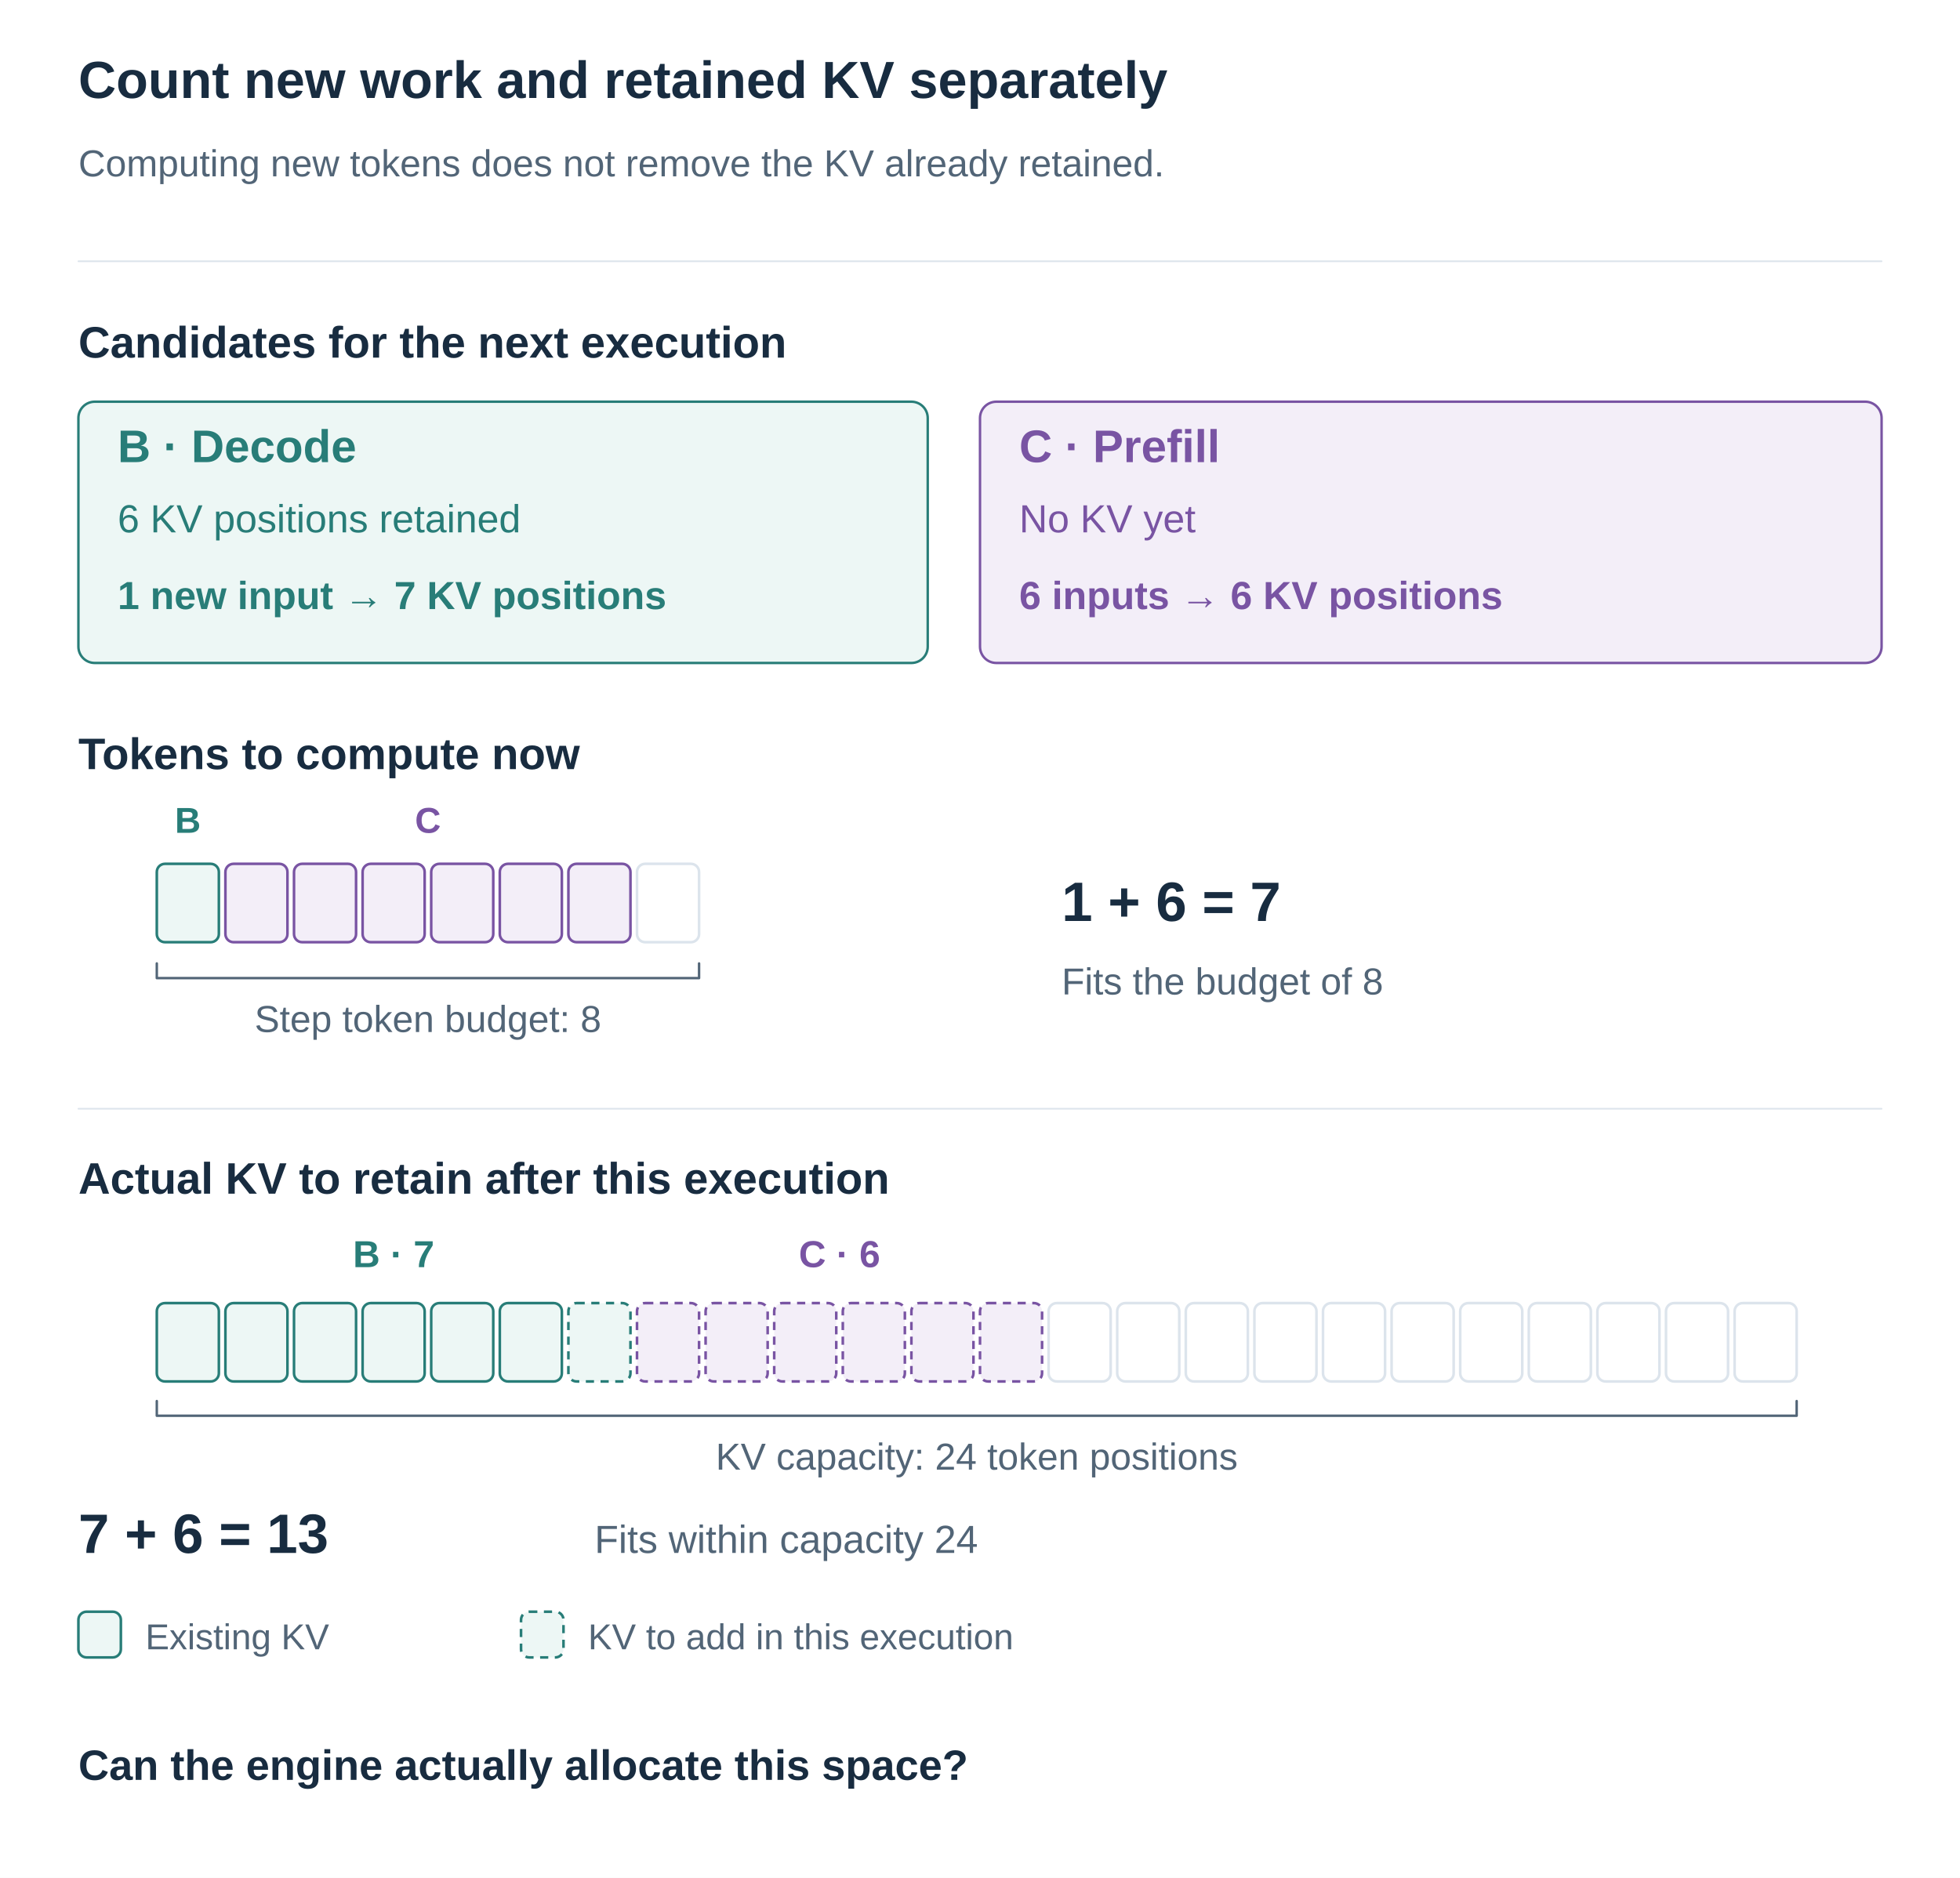
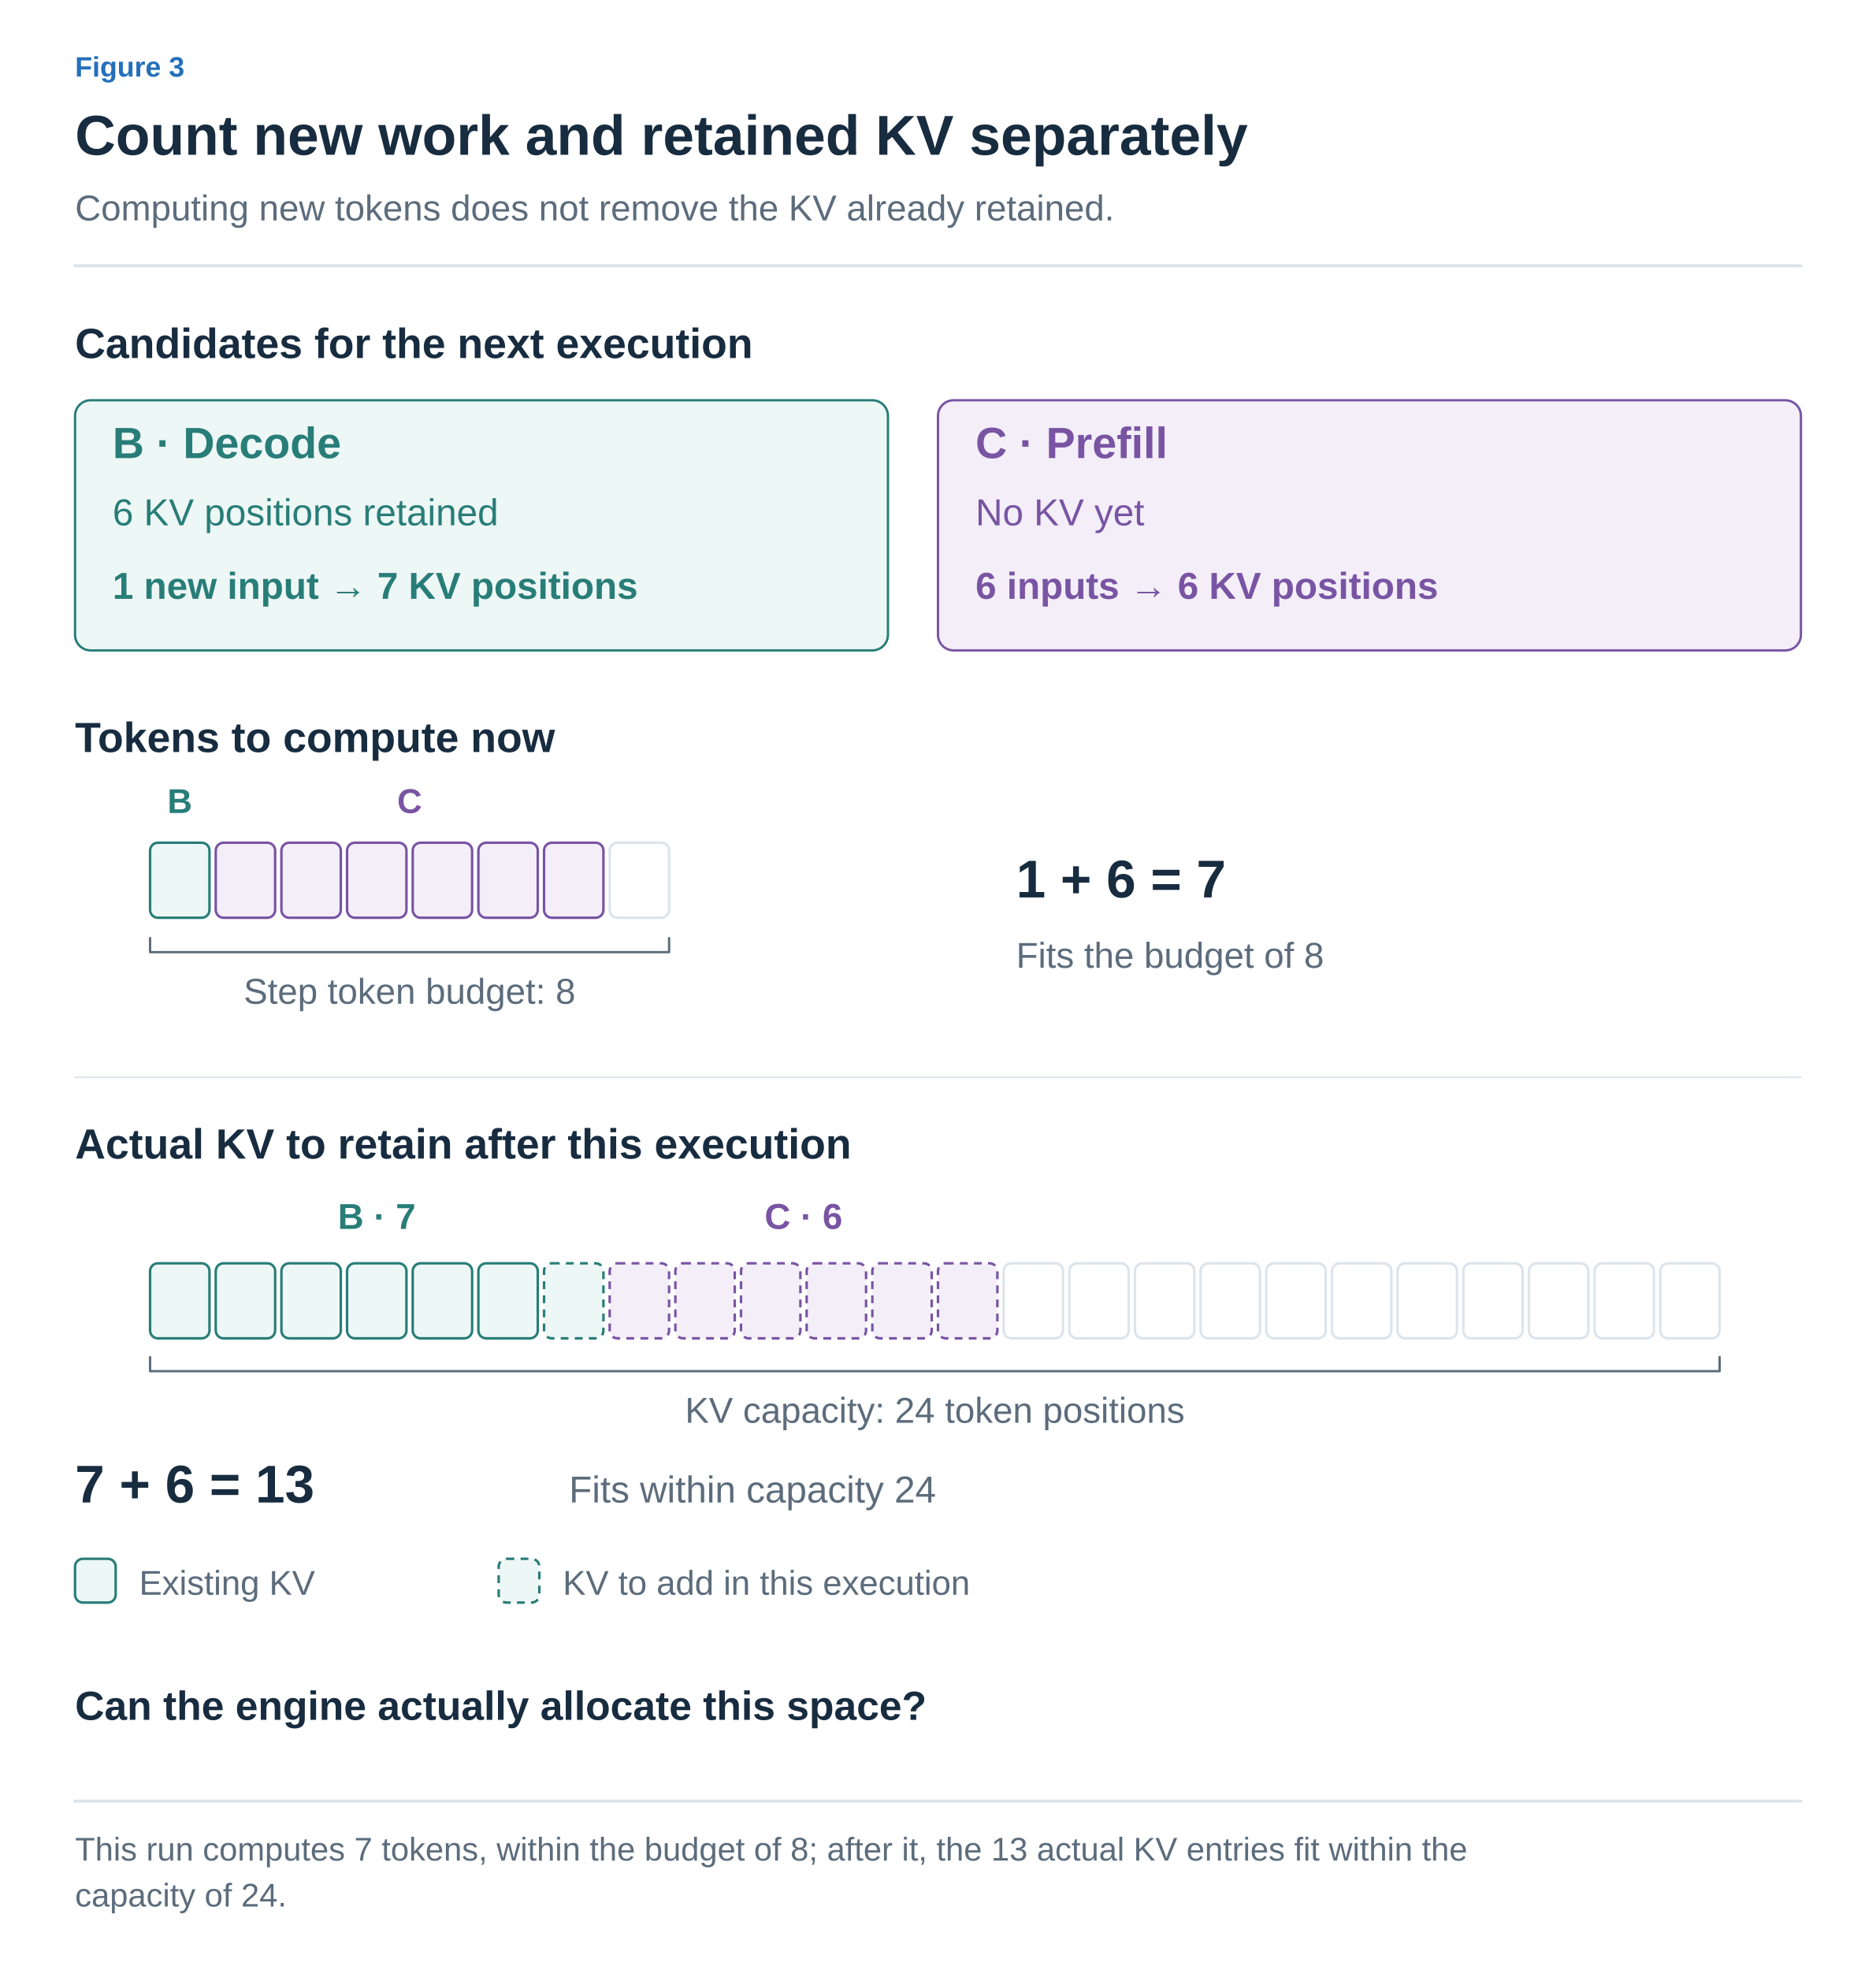
- <svg xmlns="http://www.w3.org/2000/svg" width="1200" height="1150" viewBox="0 0 1200 1150" role="img" aria-labelledby="title desc">
+ <svg xmlns="http://www.w3.org/2000/svg" width="1200" height="1260" viewBox="0 0 1200 1260" role="img" aria-labelledby="title desc">
  <defs>
-     <marker id="arrow" viewBox="0 0 10 10" refX="9" refY="5" markerWidth="7" markerHeight="7" orient="auto">
-       <path d="M1 1 L9 5 L1 9" fill="none" stroke="#526577" stroke-width="1.6" />
+     <marker id="arrow-ink" viewBox="0 0 10 10" refX="8" refY="5" markerWidth="6" markerHeight="6" orient="auto">
+       <path d="M1 1 L9 5 L1 9" fill="none" stroke="#182C40" stroke-width="1.6" />
+     </marker>
+     <marker id="arrow-muted" viewBox="0 0 10 10" refX="8" refY="5" markerWidth="6" markerHeight="6" orient="auto">
+       <path d="M1 1 L9 5 L1 9" fill="none" stroke="#5C6C7C" stroke-width="1.6" />
+     </marker>
+     <marker id="arrow-line" viewBox="0 0 10 10" refX="8" refY="5" markerWidth="6" markerHeight="6" orient="auto">
+       <path d="M1 1 L9 5 L1 9" fill="none" stroke="#DCE4EC" stroke-width="1.6" />
+     </marker>
+     <marker id="arrow-paper" viewBox="0 0 10 10" refX="8" refY="5" markerWidth="6" markerHeight="6" orient="auto">
+       <path d="M1 1 L9 5 L1 9" fill="none" stroke="#FFFFFF" stroke-width="1.6" />
+     </marker>
+     <marker id="arrow-blue" viewBox="0 0 10 10" refX="8" refY="5" markerWidth="6" markerHeight="6" orient="auto">
+       <path d="M1 1 L9 5 L1 9" fill="none" stroke="#2470BB" stroke-width="1.6" />
+     </marker>
+     <marker id="arrow-teal" viewBox="0 0 10 10" refX="8" refY="5" markerWidth="6" markerHeight="6" orient="auto">
+       <path d="M1 1 L9 5 L1 9" fill="none" stroke="#287D78" stroke-width="1.6" />
+     </marker>
+     <marker id="arrow-orange" viewBox="0 0 10 10" refX="8" refY="5" markerWidth="6" markerHeight="6" orient="auto">
+       <path d="M1 1 L9 5 L1 9" fill="none" stroke="#B55B22" stroke-width="1.6" />
+     </marker>
+     <marker id="arrow-purple" viewBox="0 0 10 10" refX="8" refY="5" markerWidth="6" markerHeight="6" orient="auto">
+       <path d="M1 1 L9 5 L1 9" fill="none" stroke="#7954A3" stroke-width="1.6" />
+     </marker>
+     <marker id="arrow-gray" viewBox="0 0 10 10" refX="8" refY="5" markerWidth="6" markerHeight="6" orient="auto">
+       <path d="M1 1 L9 5 L1 9" fill="none" stroke="#657789" stroke-width="1.6" />
+     </marker>
+     <marker id="arrow-red" viewBox="0 0 10 10" refX="8" refY="5" markerWidth="6" markerHeight="6" orient="auto">
+       <path d="M1 1 L9 5 L1 9" fill="none" stroke="#B34242" stroke-width="1.6" />
+     </marker>
+     <marker id="arrow-indigo" viewBox="0 0 10 10" refX="8" refY="5" markerWidth="6" markerHeight="6" orient="auto">
+       <path d="M1 1 L9 5 L1 9" fill="none" stroke="#4C60A8" stroke-width="1.6" />
+     </marker>
+     <marker id="arrow-slate" viewBox="0 0 10 10" refX="8" refY="5" markerWidth="6" markerHeight="6" orient="auto">
+       <path d="M1 1 L9 5 L1 9" fill="none" stroke="#8191A0" stroke-width="1.6" />
+     </marker>
+     <marker id="arrow-surface" viewBox="0 0 10 10" refX="8" refY="5" markerWidth="6" markerHeight="6" orient="auto">
+       <path d="M1 1 L9 5 L1 9" fill="none" stroke="#F8FAFC" stroke-width="1.6" />
    </marker>
  </defs>
-   <style>text{font-family:Arial,"Apple SD Gothic Neo","Noto Sans KR",sans-serif}path{stroke-linecap:round;stroke-linejoin:round}</style>
-   <rect width="1200" height="1150" fill="white" />
-   <text x="48" y="60.0" fill="#182C40" font-size="32" font-weight="700" text-anchor="start">Count new work and retained KV separately</text>
-   <text x="48" y="108.0" fill="#526577" font-size="23" font-weight="400" text-anchor="start">Computing new tokens does not remove the KV already retained.</text>
-   <path d="M48,160 H1152" stroke="#DCE4EC" />
-   <text x="48" y="219.0" fill="#182C40" font-size="27" font-weight="700" text-anchor="start">Candidates for the next execution</text>
-   <rect x="48" y="246" width="520" height="160" rx="10" fill="#EDF7F5" stroke="#287D78" stroke-width="1.5" />
-   <rect x="600" y="246" width="552" height="160" rx="10" fill="#F3EEF8" stroke="#7954A3" stroke-width="1.5" />
-   <text x="72" y="283.0" fill="#287D78" font-size="28" font-weight="700" text-anchor="start">B · Decode</text>
-   <text x="72" y="326.0" fill="#287D78" font-size="24" font-weight="400" text-anchor="start">6 KV positions retained</text>
-   <text x="72" y="373.0" fill="#287D78" font-size="24" font-weight="700" text-anchor="start">1 new input → 7 KV positions</text>
-   <text x="624" y="283.0" fill="#7954A3" font-size="28" font-weight="700" text-anchor="start">C · Prefill</text>
-   <text x="624" y="326.0" fill="#7954A3" font-size="24" font-weight="400" text-anchor="start">No KV yet</text>
-   <text x="624" y="373.0" fill="#7954A3" font-size="24" font-weight="700" text-anchor="start">6 inputs → 6 KV positions</text>
-   <text x="48" y="471.0" fill="#182C40" font-size="27" font-weight="700" text-anchor="start">Tokens to compute now</text>
-   <text x="115" y="510.0" fill="#287D78" font-size="22" font-weight="700" text-anchor="middle">B</text>
-   <text x="262" y="510.0" fill="#7954A3" font-size="22" font-weight="700" text-anchor="middle">C</text>
-   <rect x="96" y="529" width="38" height="48" rx="5" fill="#EDF7F5" stroke="#287D78" stroke-width="1.6" />
-   <rect x="138" y="529" width="38" height="48" rx="5" fill="#F3EEF8" stroke="#7954A3" stroke-width="1.6" />
-   <rect x="180" y="529" width="38" height="48" rx="5" fill="#F3EEF8" stroke="#7954A3" stroke-width="1.6" />
-   <rect x="222" y="529" width="38" height="48" rx="5" fill="#F3EEF8" stroke="#7954A3" stroke-width="1.6" />
-   <rect x="264" y="529" width="38" height="48" rx="5" fill="#F3EEF8" stroke="#7954A3" stroke-width="1.6" />
-   <rect x="306" y="529" width="38" height="48" rx="5" fill="#F3EEF8" stroke="#7954A3" stroke-width="1.6" />
-   <rect x="348" y="529" width="38" height="48" rx="5" fill="#F3EEF8" stroke="#7954A3" stroke-width="1.6" />
-   <rect x="390" y="529" width="38" height="48" rx="5" fill="white" stroke="#DCE4EC" stroke-width="1.6" />
-   <path d="M96,590 v9 h332 v-9" stroke="#526577" stroke-width="1.5" fill="none" />
-   <text x="262.0" y="632.0" fill="#526577" font-size="23" font-weight="400" text-anchor="middle">Step token budget: 8</text>
-   <text x="650" y="564.0" fill="#182C40" font-size="34" font-weight="700" text-anchor="start">1 + 6 = 7</text>
-   <text x="650" y="609.0" fill="#526577" font-size="23" font-weight="400" text-anchor="start">Fits the budget of 8</text>
-   <path d="M48,679 H1152" stroke="#DCE4EC" />
-   <text x="48" y="731.0" fill="#182C40" font-size="27" font-weight="700" text-anchor="start">Actual KV to retain after this execution</text>
-   <text x="241" y="776.0" fill="#287D78" font-size="23" font-weight="700" text-anchor="middle">B · 7</text>
-   <text x="514" y="776.0" fill="#7954A3" font-size="23" font-weight="700" text-anchor="middle">C · 6</text>
-   <rect x="96" y="798" width="38" height="48" rx="5" fill="#EDF7F5" stroke="#287D78" stroke-width="1.6" />
-   <rect x="138" y="798" width="38" height="48" rx="5" fill="#EDF7F5" stroke="#287D78" stroke-width="1.6" />
-   <rect x="180" y="798" width="38" height="48" rx="5" fill="#EDF7F5" stroke="#287D78" stroke-width="1.6" />
-   <rect x="222" y="798" width="38" height="48" rx="5" fill="#EDF7F5" stroke="#287D78" stroke-width="1.6" />
-   <rect x="264" y="798" width="38" height="48" rx="5" fill="#EDF7F5" stroke="#287D78" stroke-width="1.6" />
-   <rect x="306" y="798" width="38" height="48" rx="5" fill="#EDF7F5" stroke="#287D78" stroke-width="1.6" />
-   <rect x="348" y="798" width="38" height="48" rx="5" fill="#EDF7F5" stroke="#287D78" stroke-width="1.6" stroke-dasharray="5 4" />
-   <rect x="390" y="798" width="38" height="48" rx="5" fill="#F3EEF8" stroke="#7954A3" stroke-width="1.6" stroke-dasharray="5 4" />
-   <rect x="432" y="798" width="38" height="48" rx="5" fill="#F3EEF8" stroke="#7954A3" stroke-width="1.6" stroke-dasharray="5 4" />
-   <rect x="474" y="798" width="38" height="48" rx="5" fill="#F3EEF8" stroke="#7954A3" stroke-width="1.6" stroke-dasharray="5 4" />
-   <rect x="516" y="798" width="38" height="48" rx="5" fill="#F3EEF8" stroke="#7954A3" stroke-width="1.6" stroke-dasharray="5 4" />
-   <rect x="558" y="798" width="38" height="48" rx="5" fill="#F3EEF8" stroke="#7954A3" stroke-width="1.6" stroke-dasharray="5 4" />
-   <rect x="600" y="798" width="38" height="48" rx="5" fill="#F3EEF8" stroke="#7954A3" stroke-width="1.6" stroke-dasharray="5 4" />
-   <rect x="642" y="798" width="38" height="48" rx="5" fill="white" stroke="#DCE4EC" stroke-width="1.6" />
-   <rect x="684" y="798" width="38" height="48" rx="5" fill="white" stroke="#DCE4EC" stroke-width="1.6" />
-   <rect x="726" y="798" width="38" height="48" rx="5" fill="white" stroke="#DCE4EC" stroke-width="1.6" />
-   <rect x="768" y="798" width="38" height="48" rx="5" fill="white" stroke="#DCE4EC" stroke-width="1.6" />
-   <rect x="810" y="798" width="38" height="48" rx="5" fill="white" stroke="#DCE4EC" stroke-width="1.6" />
-   <rect x="852" y="798" width="38" height="48" rx="5" fill="white" stroke="#DCE4EC" stroke-width="1.6" />
-   <rect x="894" y="798" width="38" height="48" rx="5" fill="white" stroke="#DCE4EC" stroke-width="1.6" />
-   <rect x="936" y="798" width="38" height="48" rx="5" fill="white" stroke="#DCE4EC" stroke-width="1.6" />
-   <rect x="978" y="798" width="38" height="48" rx="5" fill="white" stroke="#DCE4EC" stroke-width="1.6" />
-   <rect x="1020" y="798" width="38" height="48" rx="5" fill="white" stroke="#DCE4EC" stroke-width="1.6" />
-   <rect x="1062" y="798" width="38" height="48" rx="5" fill="white" stroke="#DCE4EC" stroke-width="1.6" />
-   <path d="M96,858 v9 h1004 v-9" stroke="#526577" stroke-width="1.5" fill="none" />
-   <text x="598.0" y="900.0" fill="#526577" font-size="23" font-weight="400" text-anchor="middle">KV capacity: 24 token positions</text>
-   <text x="48" y="951.0" fill="#182C40" font-size="34" font-weight="700" text-anchor="start">7 + 6 = 13</text>
-   <text x="364" y="951.0" fill="#526577" font-size="24" font-weight="400" text-anchor="start">Fits within capacity 24</text>
-   <rect x="48" y="987" width="26" height="28" rx="5" fill="#EDF7F5" stroke="#287D78" stroke-width="1.6" />
-   <text x="89" y="1010.0" fill="#526577" font-size="22" font-weight="400" text-anchor="start">Existing KV</text>
-   <rect x="319" y="987" width="26" height="28" rx="5" fill="#EDF7F5" stroke="#287D78" stroke-width="1.6" stroke-dasharray="5 4" />
-   <text x="360" y="1010.0" fill="#526577" font-size="22" font-weight="400" text-anchor="start">KV to add in this execution</text>
-   <text x="48" y="1090.0" fill="#182C40" font-size="26" font-weight="700" text-anchor="start">Can the engine actually allocate this space?</text>
+   <style>text{font-family:Arial,"Apple SD Gothic Neo","Noto Sans KR",sans-serif}text[font-family]{font-family:Menlo,Consolas,monospace}path{stroke-linecap:round;stroke-linejoin:round}</style>
+   <rect width="100%" height="100%" fill="white" />
+   <text x="48" y="49" fill="#2470BB" font-size="18" font-weight="600" text-anchor="start" data-max-width="1104">Figure 3</text>
+   <text x="48" y="99" fill="#182C40" font-size="36" font-weight="700" text-anchor="start" data-max-width="1104">Count new work and retained KV separately</text>
+   <text x="48" y="141" fill="#5C6C7C" font-size="23" font-weight="400" text-anchor="start" data-max-width="1104">Computing new tokens does not remove the KV already retained.</text>
+   <path d="M48,170 H1152" stroke="#DCE4EC" stroke-width="2" />
+   <g transform="translate(48 206) scale(1)" data-panel="1">
+     <g transform="translate(-48 -196)">
+       <text x="48" y="219" fill="#182C40" font-size="27" font-weight="700" text-anchor="start">Candidates for the next execution</text>
+       <rect x="48" y="246" width="520" height="160" rx="10" fill="#EDF7F5" stroke="#287D78" stroke-width="1.5" />
+       <rect x="600" y="246" width="552" height="160" rx="10" fill="#F3EEF8" stroke="#7954A3" stroke-width="1.5" />
+       <text x="72" y="283" fill="#287D78" font-size="28" font-weight="700" text-anchor="start">B · Decode</text>
+       <text x="72" y="326" fill="#287D78" font-size="24" font-weight="400" text-anchor="start">6 KV positions retained</text>
+       <text x="72" y="373" fill="#287D78" font-size="24" font-weight="700" text-anchor="start">1 new input → 7 KV positions</text>
+       <text x="624" y="283" fill="#7954A3" font-size="28" font-weight="700" text-anchor="start">C · Prefill</text>
+       <text x="624" y="326" fill="#7954A3" font-size="24" font-weight="400" text-anchor="start">No KV yet</text>
+       <text x="624" y="373" fill="#7954A3" font-size="24" font-weight="700" text-anchor="start">6 inputs → 6 KV positions</text>
+       <text x="48" y="471" fill="#182C40" font-size="27" font-weight="700" text-anchor="start">Tokens to compute now</text>
+       <text x="115" y="510" fill="#287D78" font-size="22" font-weight="700" text-anchor="middle">B</text>
+       <text x="262" y="510" fill="#7954A3" font-size="22" font-weight="700" text-anchor="middle">C</text>
+       <rect x="96" y="529" width="38" height="48" rx="5" fill="#EDF7F5" stroke="#287D78" stroke-width="1.6" />
+       <rect x="138" y="529" width="38" height="48" rx="5" fill="#F3EEF8" stroke="#7954A3" stroke-width="1.6" />
+       <rect x="180" y="529" width="38" height="48" rx="5" fill="#F3EEF8" stroke="#7954A3" stroke-width="1.6" />
+       <rect x="222" y="529" width="38" height="48" rx="5" fill="#F3EEF8" stroke="#7954A3" stroke-width="1.6" />
+       <rect x="264" y="529" width="38" height="48" rx="5" fill="#F3EEF8" stroke="#7954A3" stroke-width="1.6" />
+       <rect x="306" y="529" width="38" height="48" rx="5" fill="#F3EEF8" stroke="#7954A3" stroke-width="1.6" />
+       <rect x="348" y="529" width="38" height="48" rx="5" fill="#F3EEF8" stroke="#7954A3" stroke-width="1.6" />
+       <rect x="390" y="529" width="38" height="48" rx="5" fill="white" stroke="#DCE4EC" stroke-width="1.6" />
+       <path d="M96,590 v9 h332 v-9" stroke="#5C6C7C" stroke-width="1.5" fill="none" />
+       <text x="262" y="632" fill="#5C6C7C" font-size="23" font-weight="400" text-anchor="middle">Step token budget: 8</text>
+       <text x="650" y="564" fill="#182C40" font-size="34" font-weight="700" text-anchor="start">1 + 6 = 7</text>
+       <text x="650" y="609" fill="#5C6C7C" font-size="23" font-weight="400" text-anchor="start">Fits the budget of 8</text>
+       <path d="M48,679 H1152" stroke="#DCE4EC" />
+       <text x="48" y="731" fill="#182C40" font-size="27" font-weight="700" text-anchor="start">Actual KV to retain after this execution</text>
+       <text x="241" y="776" fill="#287D78" font-size="23" font-weight="700" text-anchor="middle">B · 7</text>
+       <text x="514" y="776" fill="#7954A3" font-size="23" font-weight="700" text-anchor="middle">C · 6</text>
+       <rect x="96" y="798" width="38" height="48" rx="5" fill="#EDF7F5" stroke="#287D78" stroke-width="1.6" />
+       <rect x="138" y="798" width="38" height="48" rx="5" fill="#EDF7F5" stroke="#287D78" stroke-width="1.6" />
+       <rect x="180" y="798" width="38" height="48" rx="5" fill="#EDF7F5" stroke="#287D78" stroke-width="1.6" />
+       <rect x="222" y="798" width="38" height="48" rx="5" fill="#EDF7F5" stroke="#287D78" stroke-width="1.6" />
+       <rect x="264" y="798" width="38" height="48" rx="5" fill="#EDF7F5" stroke="#287D78" stroke-width="1.6" />
+       <rect x="306" y="798" width="38" height="48" rx="5" fill="#EDF7F5" stroke="#287D78" stroke-width="1.6" />
+       <rect x="348" y="798" width="38" height="48" rx="5" fill="#EDF7F5" stroke="#287D78" stroke-width="1.6" stroke-dasharray="5 4" />
+       <rect x="390" y="798" width="38" height="48" rx="5" fill="#F3EEF8" stroke="#7954A3" stroke-width="1.6" stroke-dasharray="5 4" />
+       <rect x="432" y="798" width="38" height="48" rx="5" fill="#F3EEF8" stroke="#7954A3" stroke-width="1.6" stroke-dasharray="5 4" />
+       <rect x="474" y="798" width="38" height="48" rx="5" fill="#F3EEF8" stroke="#7954A3" stroke-width="1.6" stroke-dasharray="5 4" />
+       <rect x="516" y="798" width="38" height="48" rx="5" fill="#F3EEF8" stroke="#7954A3" stroke-width="1.6" stroke-dasharray="5 4" />
+       <rect x="558" y="798" width="38" height="48" rx="5" fill="#F3EEF8" stroke="#7954A3" stroke-width="1.6" stroke-dasharray="5 4" />
+       <rect x="600" y="798" width="38" height="48" rx="5" fill="#F3EEF8" stroke="#7954A3" stroke-width="1.6" stroke-dasharray="5 4" />
+       <rect x="642" y="798" width="38" height="48" rx="5" fill="white" stroke="#DCE4EC" stroke-width="1.6" />
+       <rect x="684" y="798" width="38" height="48" rx="5" fill="white" stroke="#DCE4EC" stroke-width="1.6" />
+       <rect x="726" y="798" width="38" height="48" rx="5" fill="white" stroke="#DCE4EC" stroke-width="1.6" />
+       <rect x="768" y="798" width="38" height="48" rx="5" fill="white" stroke="#DCE4EC" stroke-width="1.6" />
+       <rect x="810" y="798" width="38" height="48" rx="5" fill="white" stroke="#DCE4EC" stroke-width="1.6" />
+       <rect x="852" y="798" width="38" height="48" rx="5" fill="white" stroke="#DCE4EC" stroke-width="1.6" />
+       <rect x="894" y="798" width="38" height="48" rx="5" fill="white" stroke="#DCE4EC" stroke-width="1.6" />
+       <rect x="936" y="798" width="38" height="48" rx="5" fill="white" stroke="#DCE4EC" stroke-width="1.6" />
+       <rect x="978" y="798" width="38" height="48" rx="5" fill="white" stroke="#DCE4EC" stroke-width="1.6" />
+       <rect x="1020" y="798" width="38" height="48" rx="5" fill="white" stroke="#DCE4EC" stroke-width="1.6" />
+       <rect x="1062" y="798" width="38" height="48" rx="5" fill="white" stroke="#DCE4EC" stroke-width="1.6" />
+       <path d="M96,858 v9 h1004 v-9" stroke="#5C6C7C" stroke-width="1.5" fill="none" />
+       <text x="598" y="900" fill="#5C6C7C" font-size="23" font-weight="400" text-anchor="middle">KV capacity: 24 token positions</text>
+       <text x="48" y="951" fill="#182C40" font-size="34" font-weight="700" text-anchor="start">7 + 6 = 13</text>
+       <text x="364" y="951" fill="#5C6C7C" font-size="24" font-weight="400" text-anchor="start">Fits within capacity 24</text>
+       <rect x="48" y="987" width="26" height="28" rx="5" fill="#EDF7F5" stroke="#287D78" stroke-width="1.6" />
+       <text x="89" y="1010" fill="#5C6C7C" font-size="22" font-weight="400" text-anchor="start">Existing KV</text>
+       <rect x="319" y="987" width="26" height="28" rx="5" fill="#EDF7F5" stroke="#287D78" stroke-width="1.6" stroke-dasharray="5 4" />
+       <text x="360" y="1010" fill="#5C6C7C" font-size="22" font-weight="400" text-anchor="start">KV to add in this execution</text>
+       <text x="48" y="1090" fill="#182C40" font-size="26" font-weight="700" text-anchor="start">Can the engine actually allocate this space?</text>
+     </g>
+   </g>
+   <path d="M48,1152 H1152" stroke="#DCE4EC" stroke-width="2" />
+   <text x="48" y="1190" fill="#5C6C7C" font-size="21" font-weight="400" text-anchor="start" data-max-width="1104">This run computes 7 tokens, within the budget of 8; after it, the 13 actual KV entries fit within the</text>
+   <text x="48" y="1219.4" fill="#5C6C7C" font-size="21" font-weight="400" text-anchor="start" data-max-width="1104">capacity of 24.</text>
</svg>
